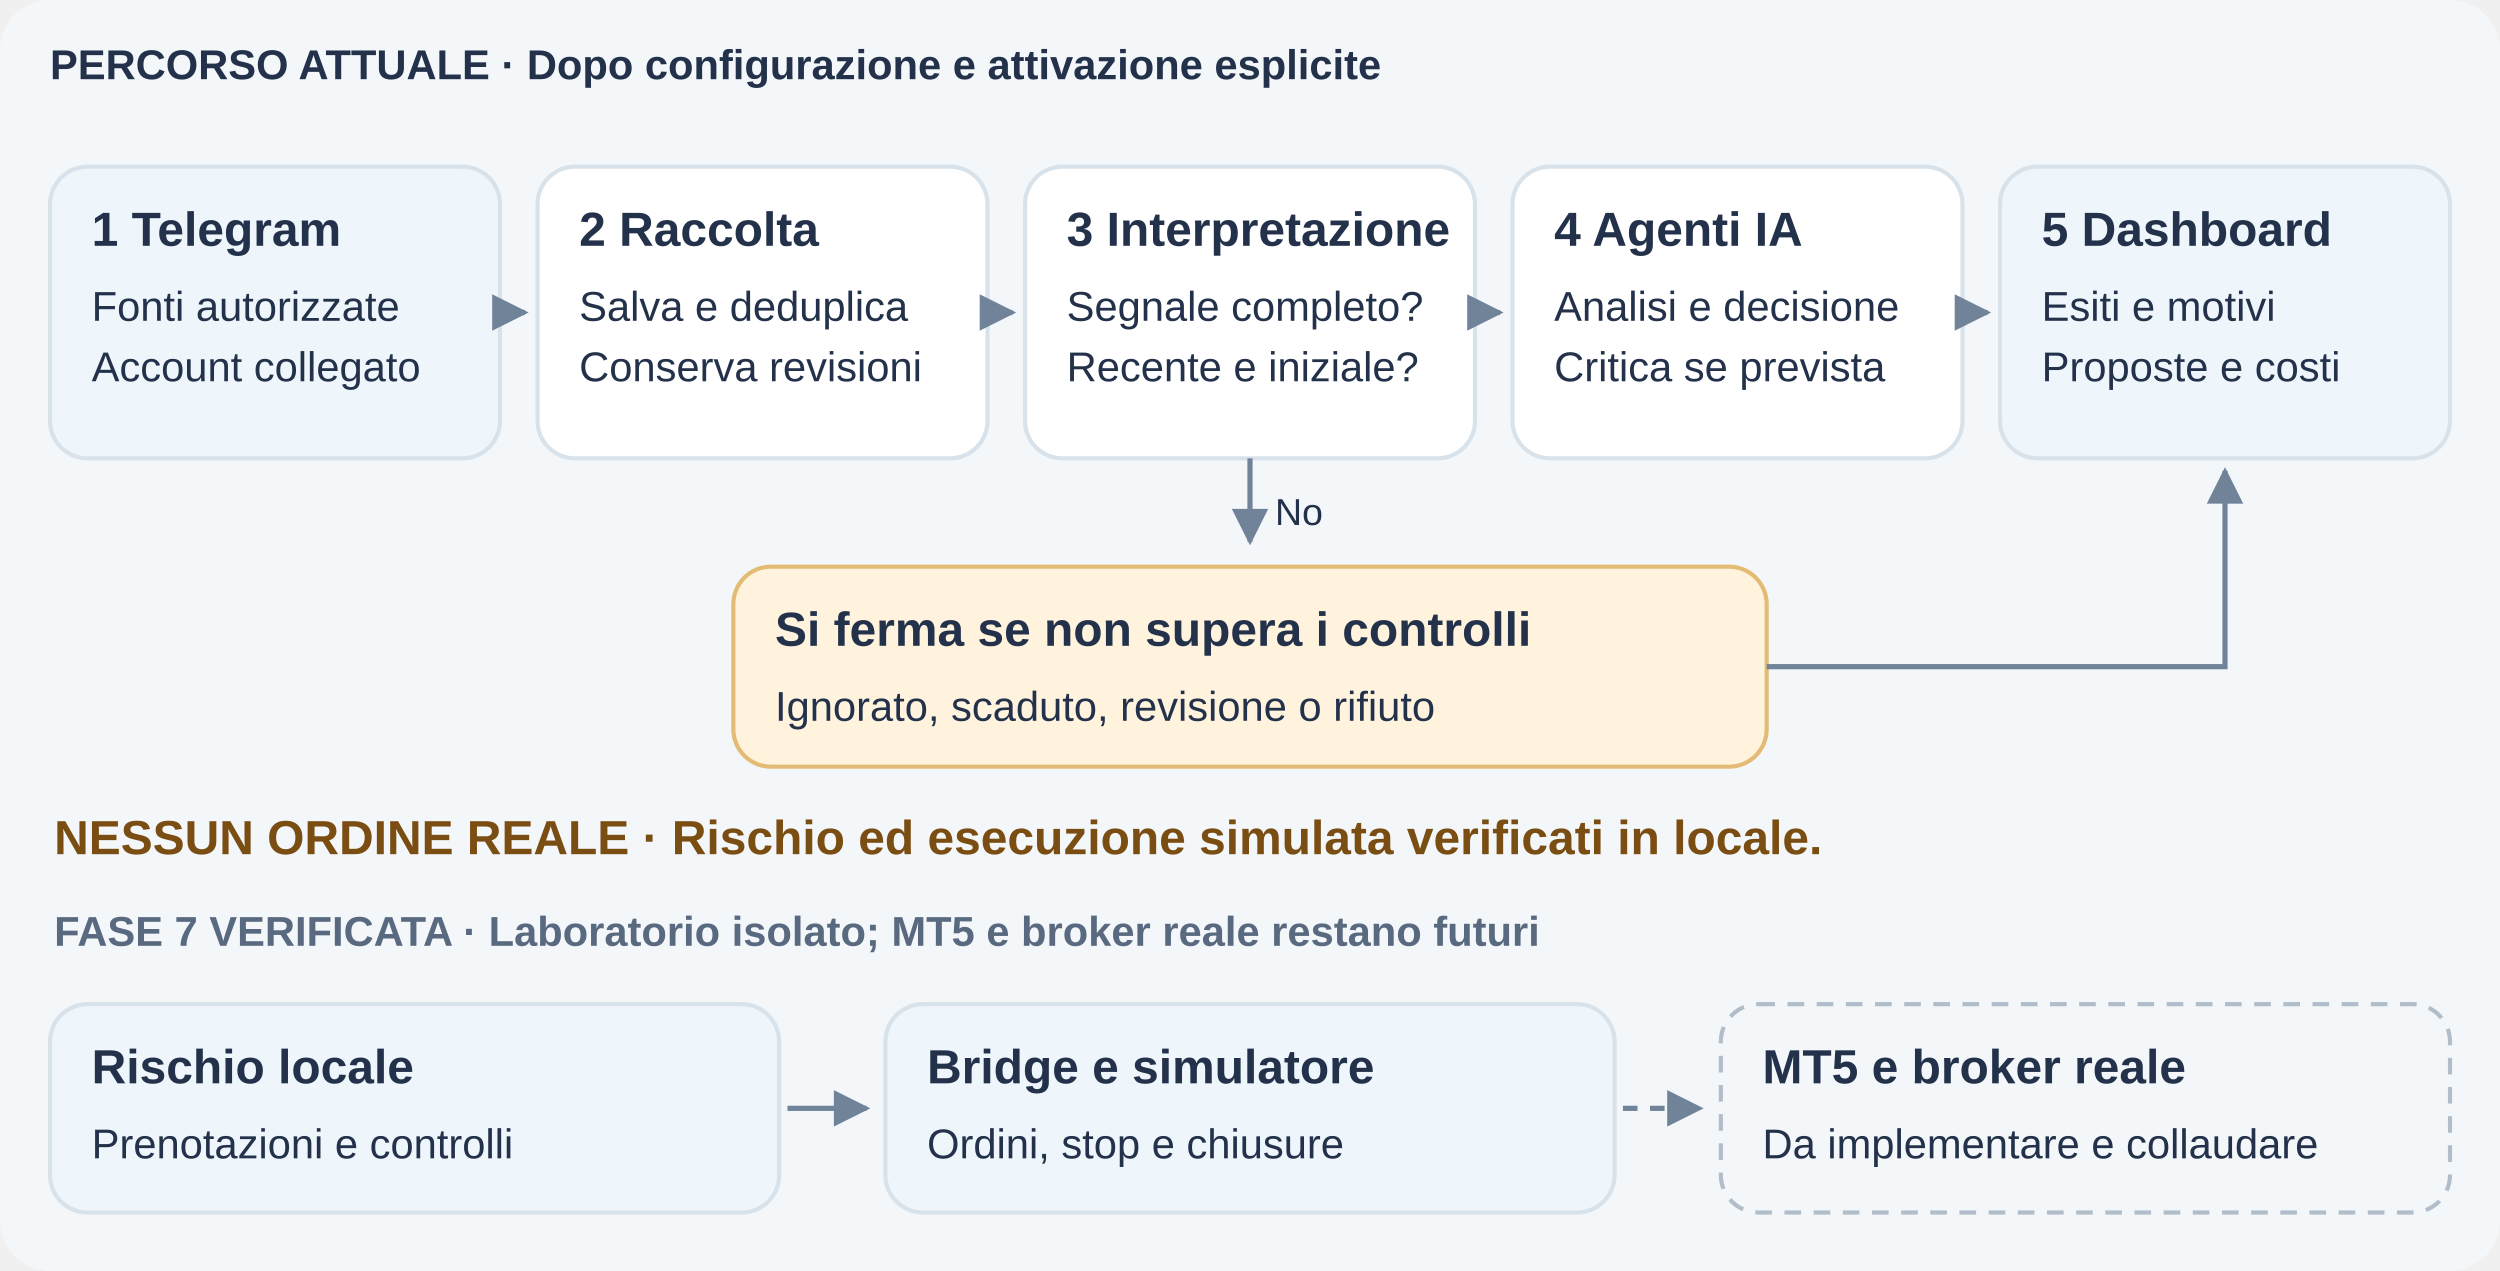
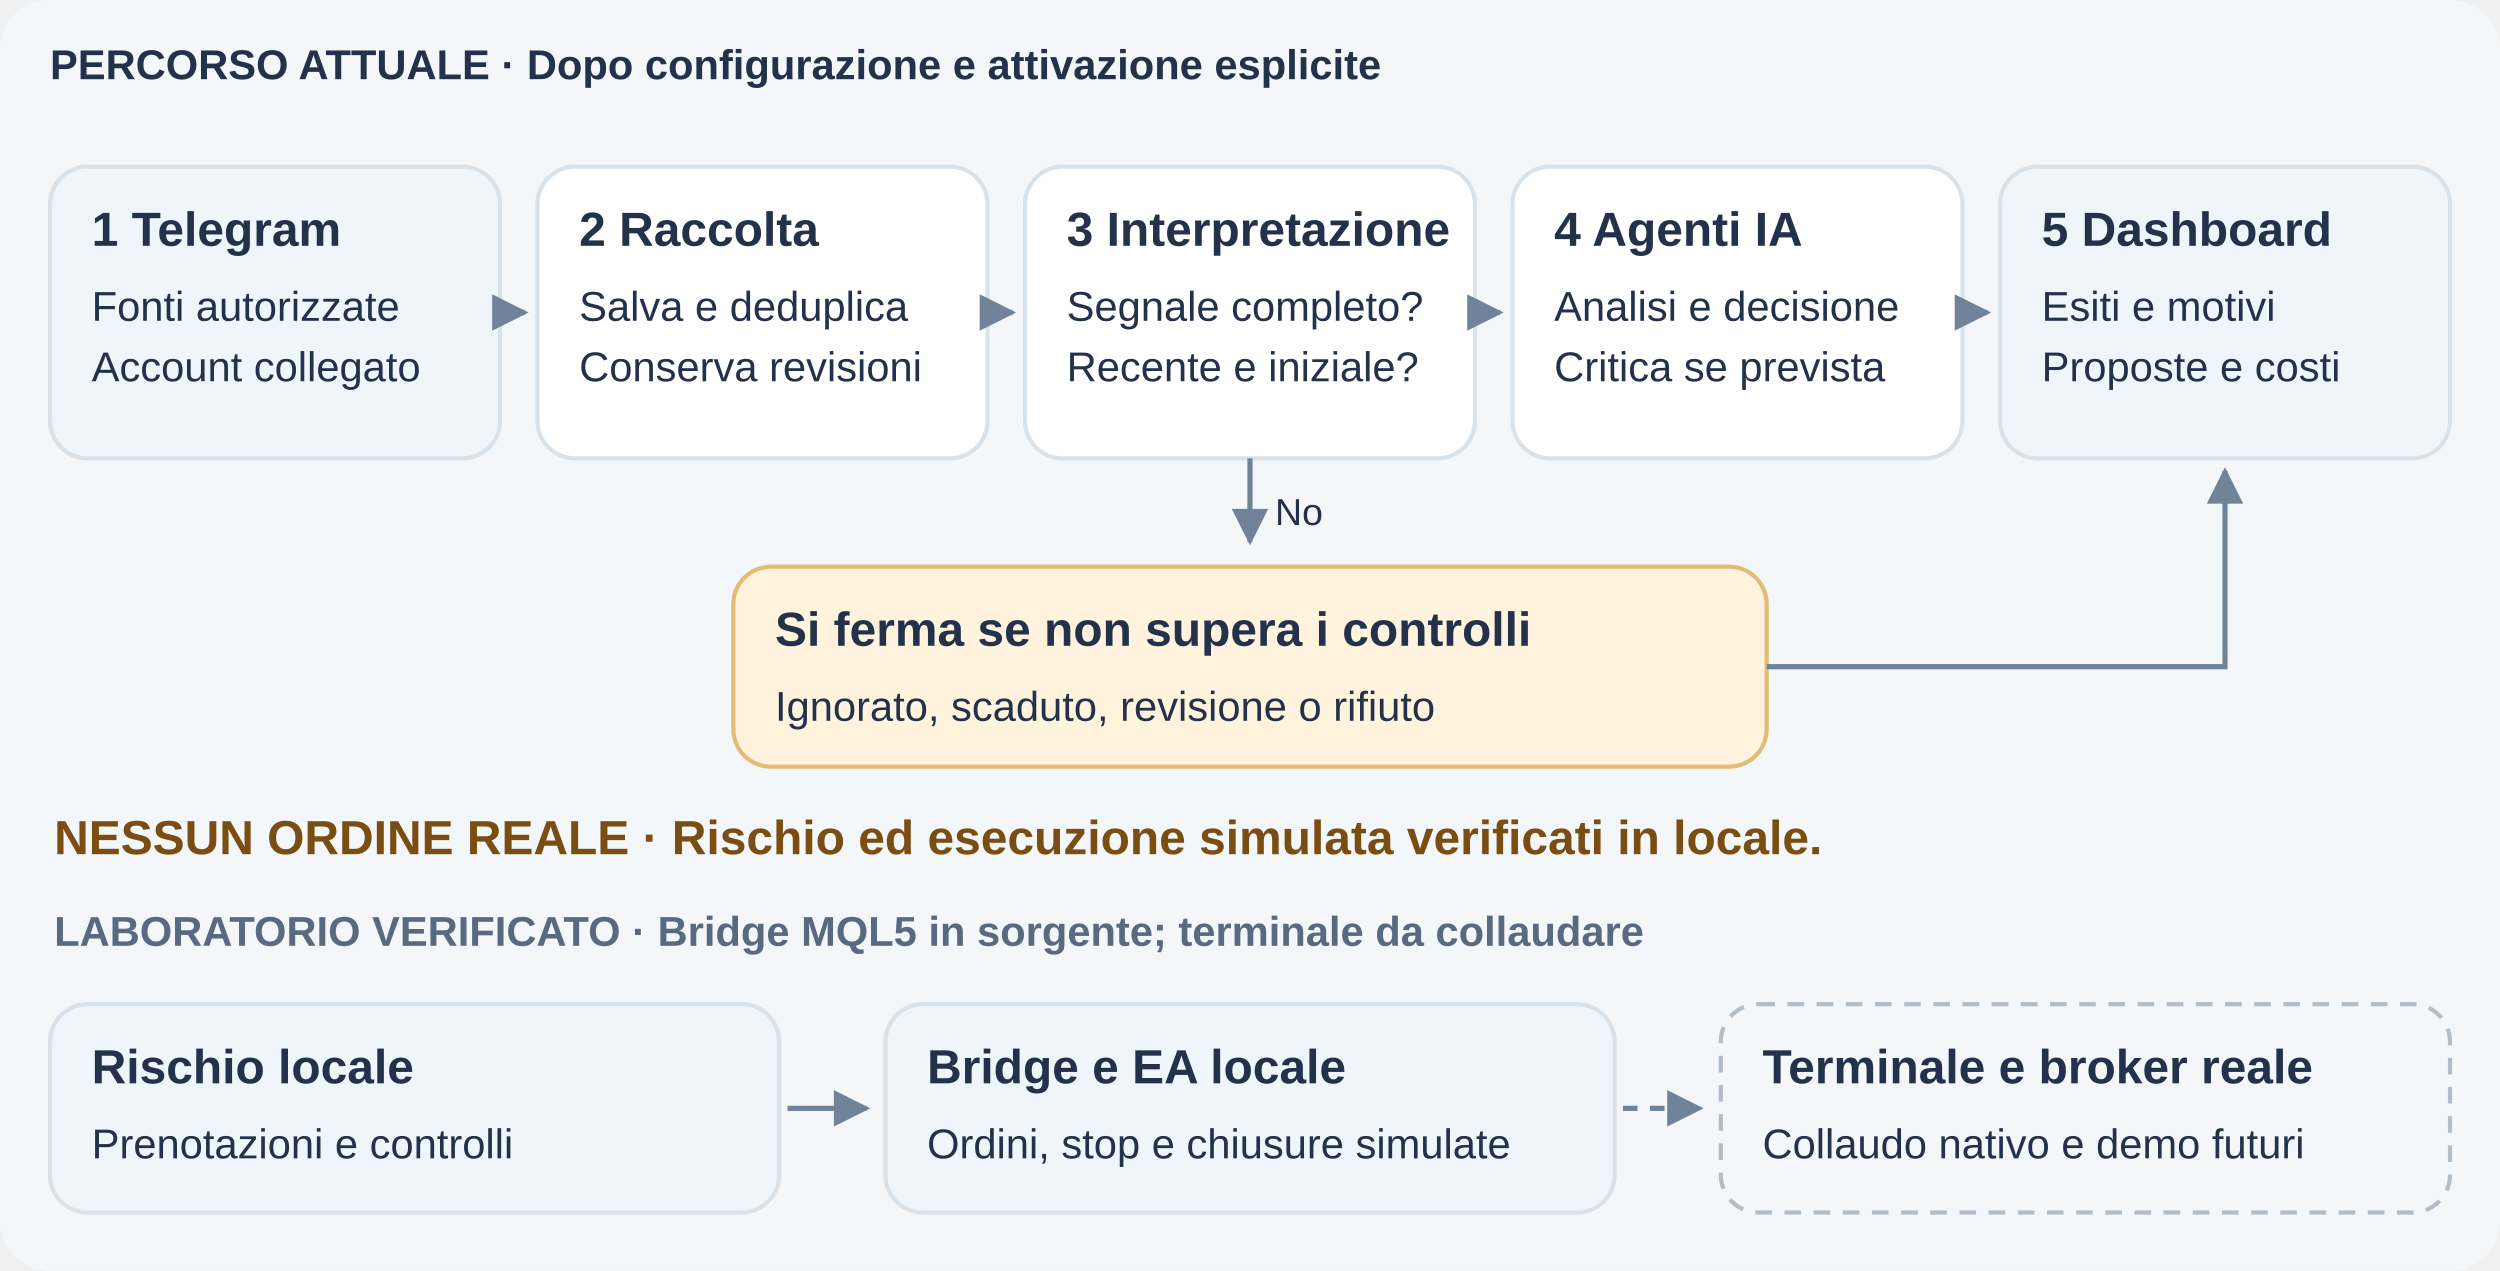
<svg xmlns="http://www.w3.org/2000/svg" width="1200" height="610" viewBox="0 0 1200 610" role="img" aria-labelledby="title desc">
  <defs>
    <marker id="arrow" viewBox="0 0 10 10" refX="9" refY="5" markerWidth="7" markerHeight="7" orient="auto-start-reverse">
      <path d="M 0 0 L 10 5 L 0 10 z" fill="#708399" />
    </marker>
  </defs>
  <rect width="1200" height="610" rx="24" fill="#f4f7fa" />
  <g font-family="Arial, sans-serif">
    <text x="24" y="38" font-size="20" fill="#23324a" font-weight="700">PERCORSO ATTUALE  ·  Dopo configurazione e attivazione esplicite</text>
    <rect x="24" y="80" width="216" height="140" rx="18" fill="#eef6fc" stroke="#d8e2ea" stroke-width="2" />
    <text x="44" y="118" font-size="23" fill="#23324a" font-weight="700">1  Telegram</text>
    <text x="44" y="154" font-size="20" fill="#23324a" font-weight="400">Fonti autorizzate</text>
    <text x="44" y="183" font-size="20" fill="#23324a" font-weight="400">Account collegato</text>
    <path d="M 240 150 H 252" fill="none" stroke="#708399" stroke-width="2.5" marker-end="url(#arrow)" />
    <rect x="258" y="80" width="216" height="140" rx="18" fill="#ffffff" stroke="#d8e2ea" stroke-width="2" />
    <text x="278" y="118" font-size="23" fill="#23324a" font-weight="700">2  Raccolta</text>
    <text x="278" y="154" font-size="20" fill="#23324a" font-weight="400">Salva e deduplica</text>
    <text x="278" y="183" font-size="20" fill="#23324a" font-weight="400">Conserva revisioni</text>
    <path d="M 474 150 H 486" fill="none" stroke="#708399" stroke-width="2.5" marker-end="url(#arrow)" />
    <rect x="492" y="80" width="216" height="140" rx="18" fill="#ffffff" stroke="#d8e2ea" stroke-width="2" />
    <text x="512" y="118" font-size="23" fill="#23324a" font-weight="700">3  Interpretazione</text>
    <text x="512" y="154" font-size="20" fill="#23324a" font-weight="400">Segnale completo?</text>
    <text x="512" y="183" font-size="20" fill="#23324a" font-weight="400">Recente e iniziale?</text>
    <path d="M 708 150 H 720" fill="none" stroke="#708399" stroke-width="2.5" marker-end="url(#arrow)" />
    <rect x="726" y="80" width="216" height="140" rx="18" fill="#ffffff" stroke="#d8e2ea" stroke-width="2" />
    <text x="746" y="118" font-size="23" fill="#23324a" font-weight="700">4  Agenti IA</text>
    <text x="746" y="154" font-size="20" fill="#23324a" font-weight="400">Analisi e decisione</text>
    <text x="746" y="183" font-size="20" fill="#23324a" font-weight="400">Critica se prevista</text>
    <path d="M 942 150 H 954" fill="none" stroke="#708399" stroke-width="2.5" marker-end="url(#arrow)" />
    <rect x="960" y="80" width="216" height="140" rx="18" fill="#eef6fc" stroke="#d8e2ea" stroke-width="2" />
    <text x="980" y="118" font-size="23" fill="#23324a" font-weight="700">5  Dashboard</text>
    <text x="980" y="154" font-size="20" fill="#23324a" font-weight="400">Esiti e motivi</text>
    <text x="980" y="183" font-size="20" fill="#23324a" font-weight="400">Proposte e costi</text>
    <path d="M 600 220 V 260" fill="none" stroke="#708399" stroke-width="2.5" marker-end="url(#arrow)" />
    <rect x="352" y="272" width="496" height="96" rx="18" fill="#fff3de" stroke="#e3bb74" stroke-width="2" />
    <text x="372" y="310" font-size="23" fill="#23324a" font-weight="700">Si ferma se non supera i controlli</text>
    <text x="372" y="346" font-size="20" fill="#23324a" font-weight="400">Ignorato, scaduto, revisione o rifiuto</text>
    <text x="612" y="252" font-size="18" fill="#23324a" font-weight="400">No</text>
    <path d="M 848 320 H 1068 V 226" fill="none" stroke="#708399" stroke-width="2.5" marker-end="url(#arrow)" />
    <text x="26" y="410" font-size="23" fill="#7a4d12" font-weight="700">NESSUN ORDINE REALE  ·  Rischio ed esecuzione simulata verificati in locale.</text>
-     <text x="26" y="454" font-size="20" fill="#596a80" font-weight="700">FASE 7 VERIFICATA  ·  Laboratorio isolato; MT5 e broker reale restano futuri</text>
+     <text x="26" y="454" font-size="20" fill="#596a80" font-weight="700">LABORATORIO VERIFICATO  ·  Bridge MQL5 in sorgente; terminale da collaudare</text>
    <rect x="24" y="482" width="350" height="100" rx="18" fill="#eef6fc" stroke="#d8e2ea" stroke-width="2" />
    <text x="44" y="520" font-size="23" fill="#23324a" font-weight="700">Rischio locale</text>
    <text x="44" y="556" font-size="20" fill="#23324a" font-weight="400">Prenotazioni e controlli</text>
    <rect x="425" y="482" width="350" height="100" rx="18" fill="#eef6fc" stroke="#d8e2ea" stroke-width="2" />
-     <text x="445" y="520" font-size="23" fill="#23324a" font-weight="700">Bridge e simulatore</text>
-     <text x="445" y="556" font-size="20" fill="#23324a" font-weight="400">Ordini, stop e chiusure</text>
+     <text x="445" y="520" font-size="23" fill="#23324a" font-weight="700">Bridge e EA locale</text>
+     <text x="445" y="556" font-size="20" fill="#23324a" font-weight="400">Ordini, stop e chiusure simulate</text>
    <rect x="826" y="482" width="350" height="100" rx="18" fill="#f4f7fa" stroke="#b1bdc9" stroke-width="2" stroke-dasharray="8 6" />
-     <text x="846" y="520" font-size="23" fill="#23324a" font-weight="700">MT5 e broker reale</text>
-     <text x="846" y="556" font-size="20" fill="#23324a" font-weight="400">Da implementare e collaudare</text>
+     <text x="846" y="520" font-size="23" fill="#23324a" font-weight="700">Terminale e broker reale</text>
+     <text x="846" y="556" font-size="20" fill="#23324a" font-weight="400">Collaudo nativo e demo futuri</text>
    <path d="M 378 532 H 416" fill="none" stroke="#708399" stroke-width="2.5" marker-end="url(#arrow)" />
    <path d="M 779 532 H 816" fill="none" stroke="#708399" stroke-width="2.5" marker-end="url(#arrow)" stroke-dasharray="7 6" />
  </g>
</svg>
